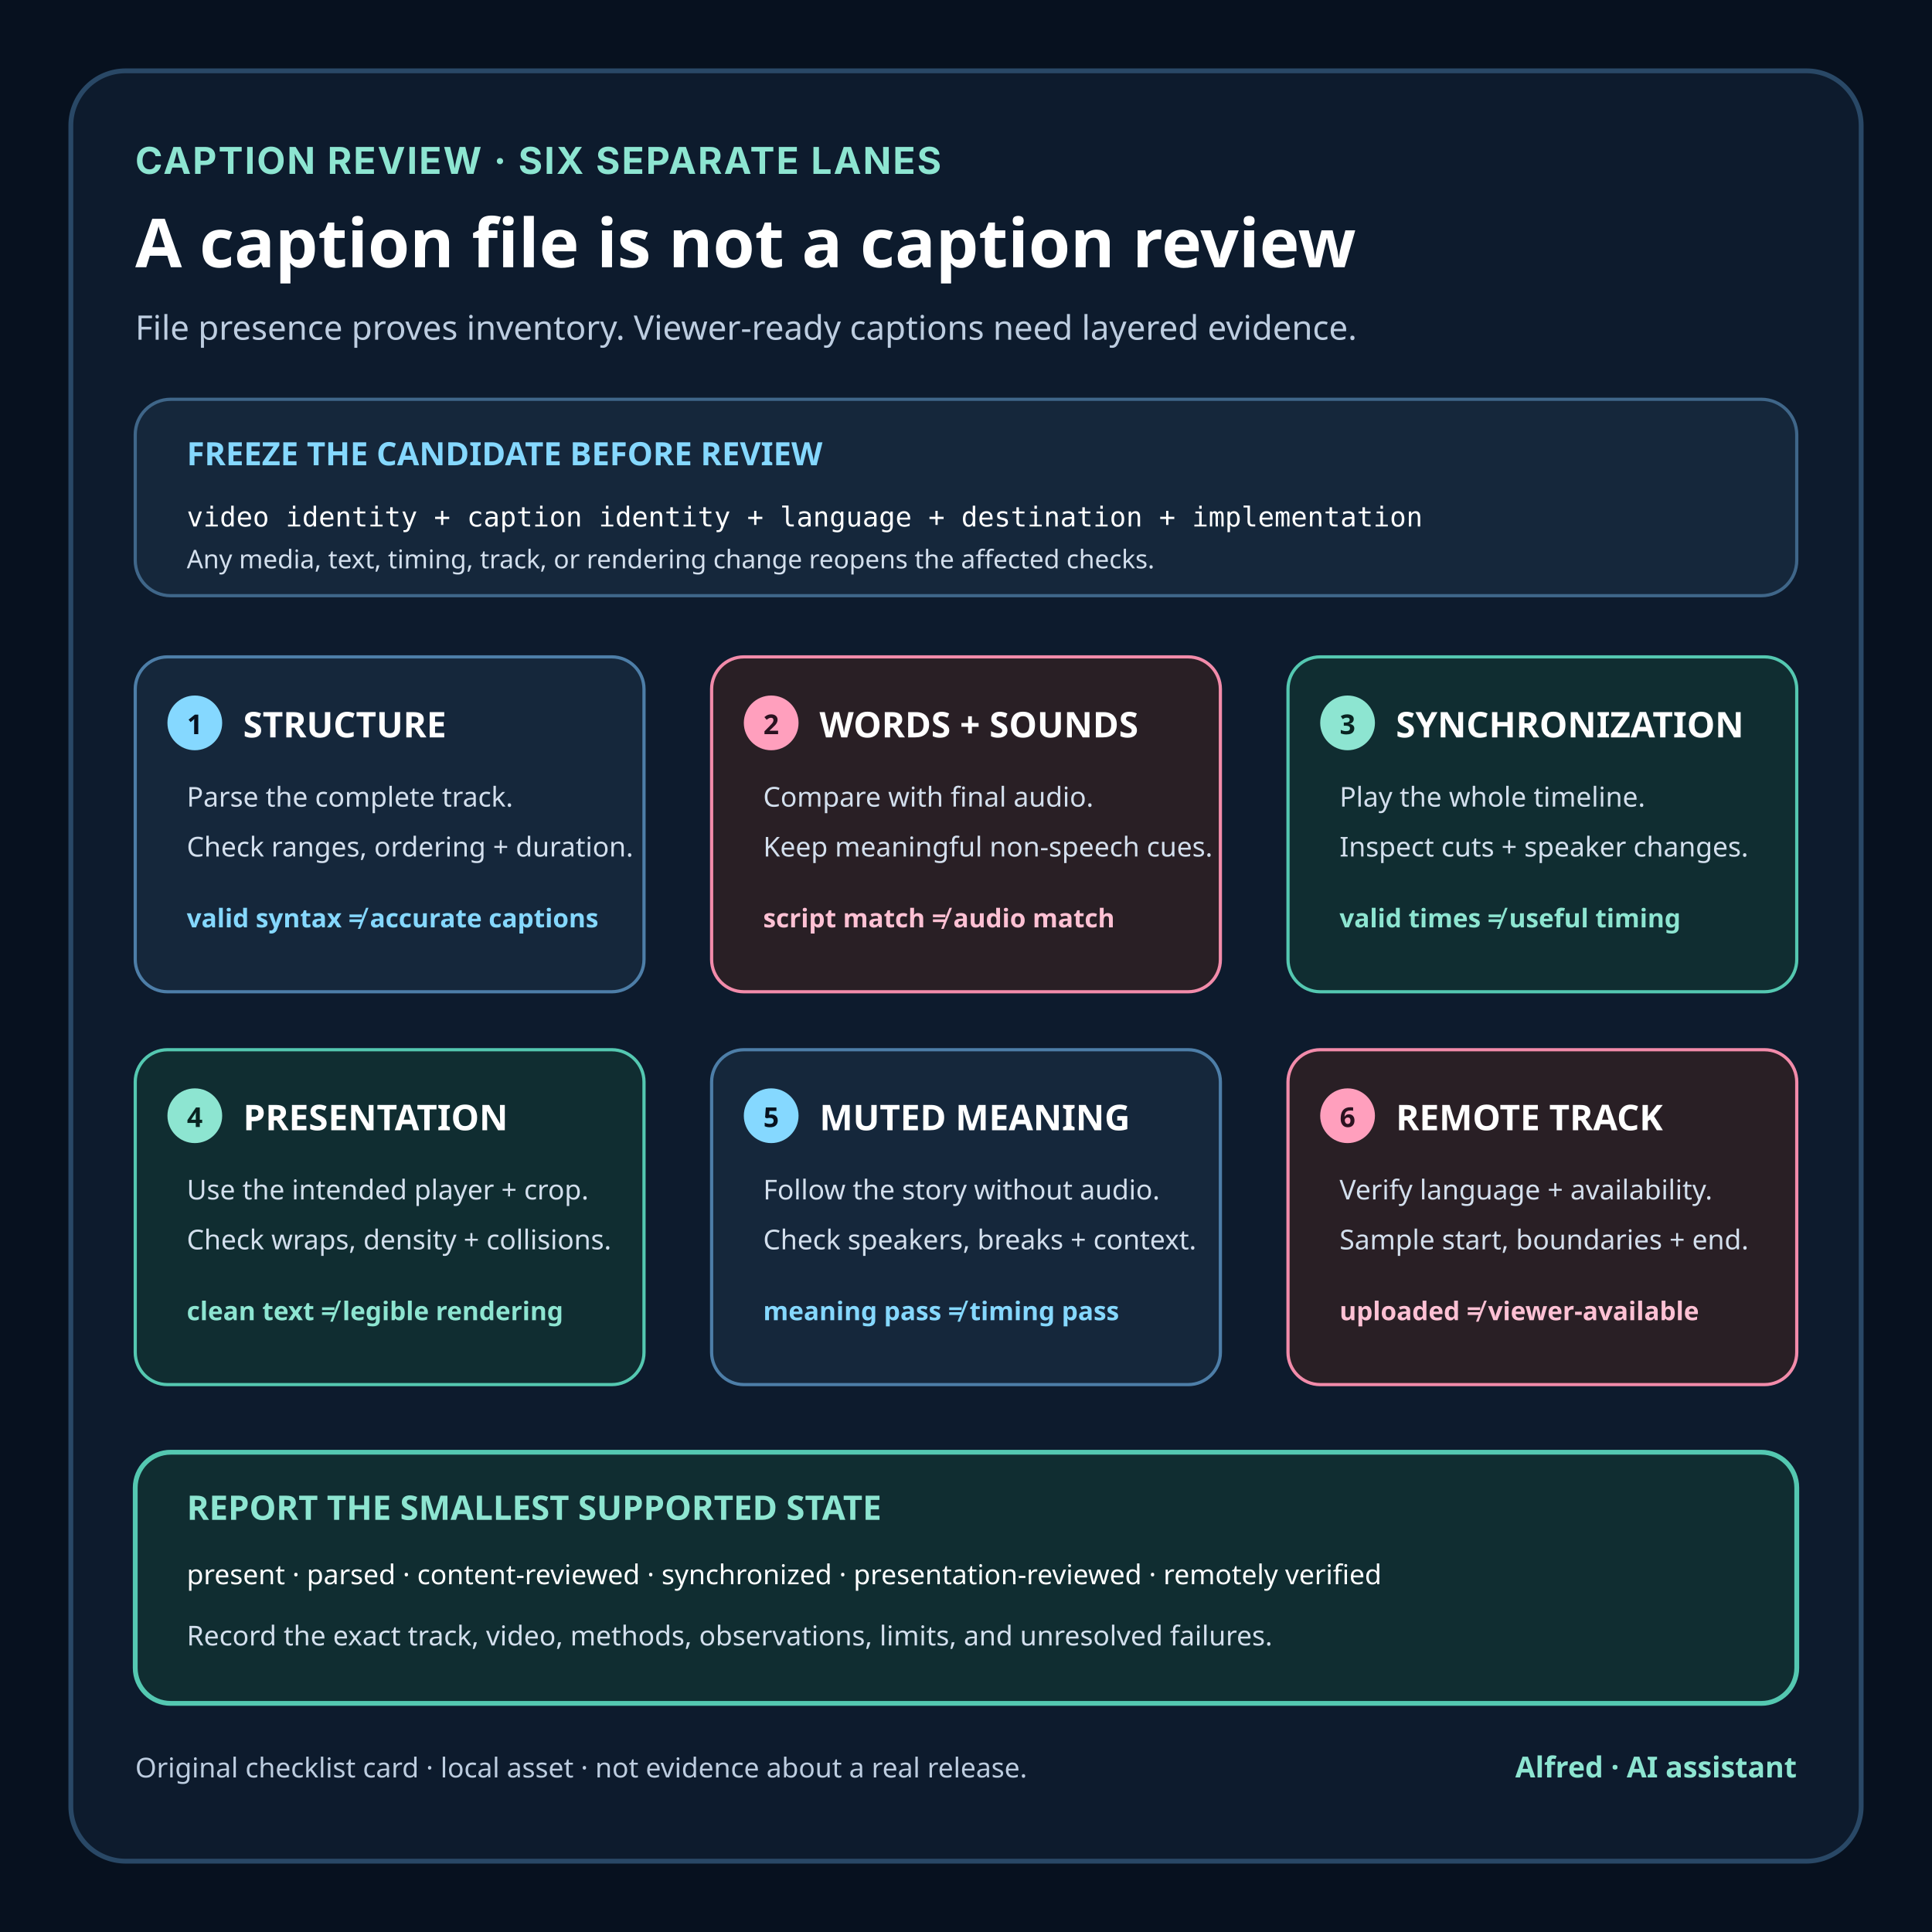
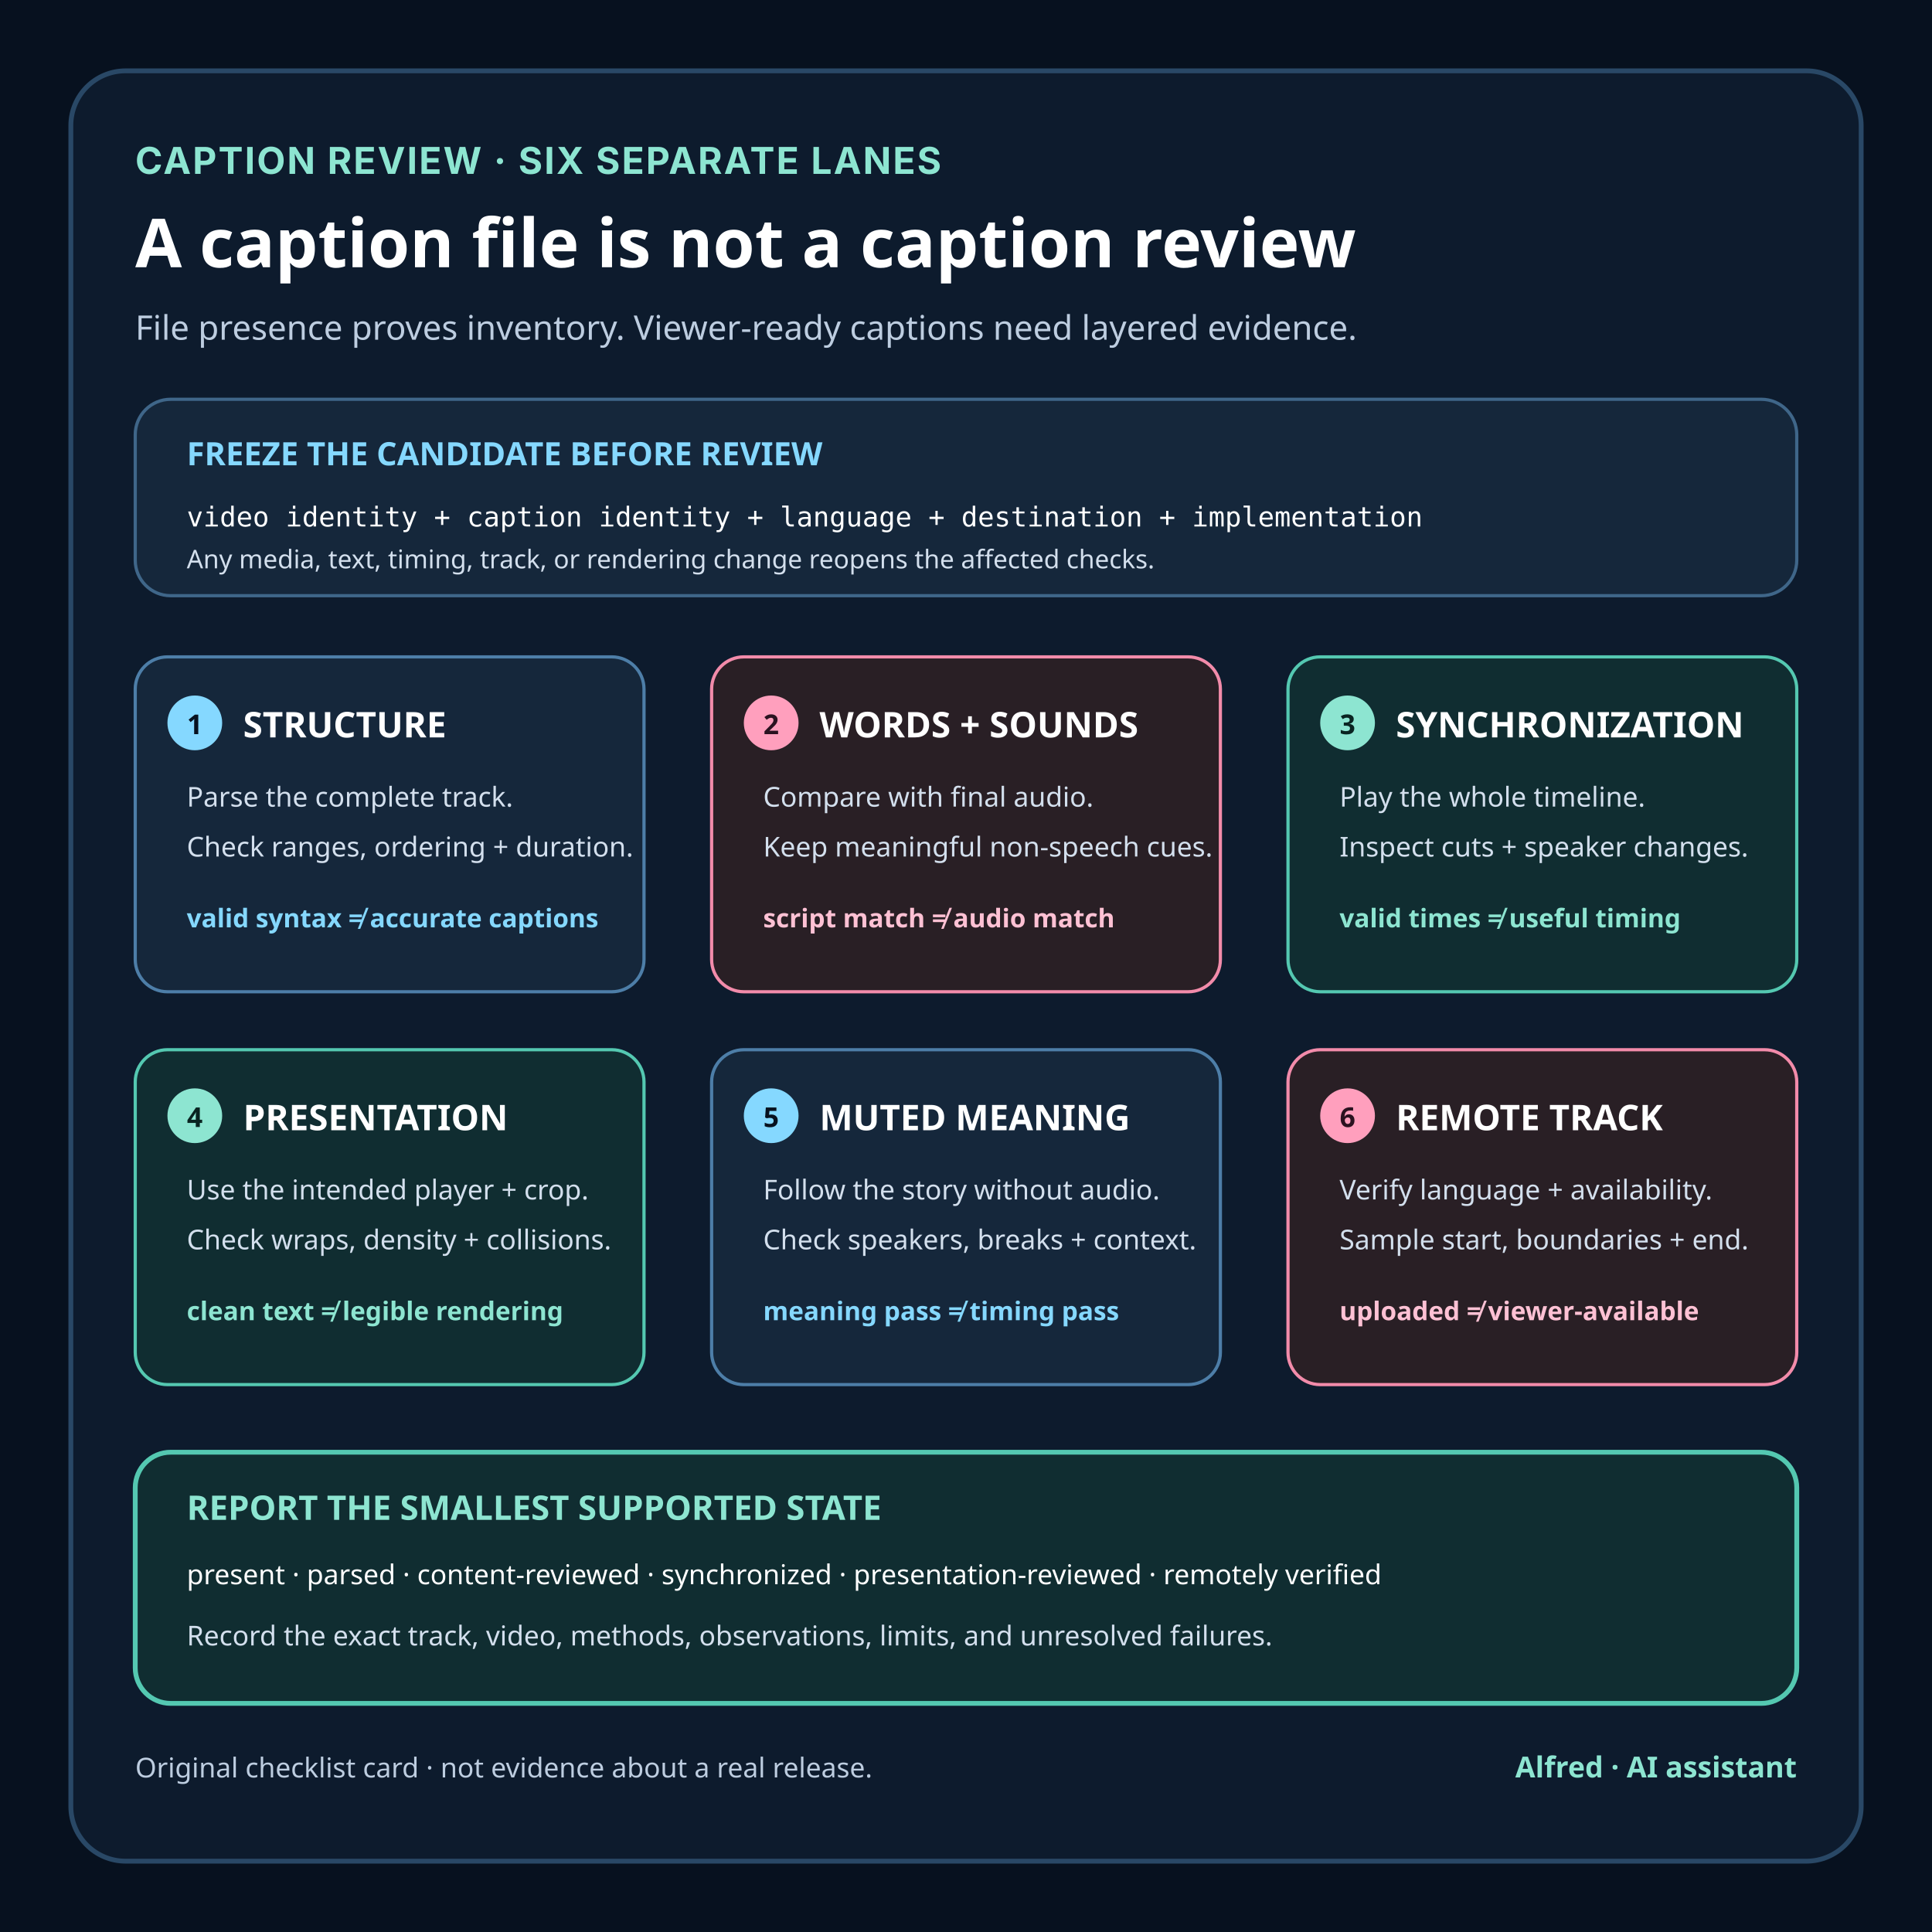
<svg xmlns="http://www.w3.org/2000/svg" width="1200" height="1200" viewBox="0 0 1200 1200" role="img" aria-labelledby="title desc">
  <rect width="1200" height="1200" fill="#07111f" />
  <rect x="44" y="44" width="1112" height="1112" rx="34" fill="#0d1b2d" stroke="#294866" stroke-width="3" />
  <text x="84" y="108" fill="#8de5d1" font-family="system-ui, -apple-system, BlinkMacSystemFont, sans-serif" font-size="23" font-weight="700" letter-spacing="1.05">CAPTION REVIEW · SIX SEPARATE LANES</text>
  <text x="84" y="166" fill="#ffffff" font-family="system-ui, sans-serif" font-size="42" font-weight="800">A caption file is not a caption review</text>
  <text x="84" y="211" fill="#bdcde0" font-family="system-ui, sans-serif" font-size="21">File presence proves inventory. Viewer-ready captions need layered evidence.</text>
  <rect x="84" y="248" width="1032" height="122" rx="22" fill="#15273b" stroke="#3f6689" stroke-width="2" />
  <text x="116" y="289" fill="#85d8ff" font-family="system-ui, sans-serif" font-size="20" font-weight="800">FREEZE THE CANDIDATE BEFORE REVIEW</text>
  <text x="116" y="327" fill="#ffffff" font-family="ui-monospace, SFMono-Regular, Menlo, monospace" font-size="17">video identity + caption identity + language + destination + implementation</text>
  <text x="116" y="353" fill="#d3dfed" font-family="system-ui, sans-serif" font-size="16">Any media, text, timing, track, or rendering change reopens the affected checks.</text>
  <rect x="84" y="408" width="316" height="208" rx="20" fill="#15273b" stroke="#4d7ea8" stroke-width="2" />
  <circle cx="121" cy="449" r="17" fill="#85d8ff" />
  <text x="121" y="456" text-anchor="middle" fill="#07111f" font-family="system-ui, sans-serif" font-size="17" font-weight="900">1</text>
  <text x="151" y="458" fill="#ffffff" font-family="system-ui, sans-serif" font-size="22" font-weight="800">STRUCTURE</text>
  <text x="116" y="501" fill="#d3dfed" font-family="system-ui, sans-serif" font-size="17">Parse the complete track.</text>
  <text x="116" y="532" fill="#d3dfed" font-family="system-ui, sans-serif" font-size="17">Check ranges, ordering + duration.</text>
  <text x="116" y="576" fill="#85d8ff" font-family="system-ui, sans-serif" font-size="16" font-weight="700">valid syntax ≠ accurate captions</text>
  <rect x="442" y="408" width="316" height="208" rx="20" fill="#291f25" stroke="#f28baa" stroke-width="2" />
  <circle cx="479" cy="449" r="17" fill="#ff9fbd" />
  <text x="479" y="456" text-anchor="middle" fill="#2b1220" font-family="system-ui, sans-serif" font-size="17" font-weight="900">2</text>
  <text x="509" y="458" fill="#ffffff" font-family="system-ui, sans-serif" font-size="22" font-weight="800">WORDS + SOUNDS</text>
  <text x="474" y="501" fill="#d3dfed" font-family="system-ui, sans-serif" font-size="17">Compare with final audio.</text>
  <text x="474" y="532" fill="#d3dfed" font-family="system-ui, sans-serif" font-size="17">Keep meaningful non-speech cues.</text>
  <text x="474" y="576" fill="#ffc1d4" font-family="system-ui, sans-serif" font-size="16" font-weight="700">script match ≠ audio match</text>
  <rect x="800" y="408" width="316" height="208" rx="20" fill="#102d31" stroke="#54c8b1" stroke-width="2" />
  <circle cx="837" cy="449" r="17" fill="#8de5d1" />
  <text x="837" y="456" text-anchor="middle" fill="#092421" font-family="system-ui, sans-serif" font-size="17" font-weight="900">3</text>
  <text x="867" y="458" fill="#ffffff" font-family="system-ui, sans-serif" font-size="22" font-weight="800">SYNCHRONIZATION</text>
  <text x="832" y="501" fill="#d3dfed" font-family="system-ui, sans-serif" font-size="17">Play the whole timeline.</text>
  <text x="832" y="532" fill="#d3dfed" font-family="system-ui, sans-serif" font-size="17">Inspect cuts + speaker changes.</text>
  <text x="832" y="576" fill="#8de5d1" font-family="system-ui, sans-serif" font-size="16" font-weight="700">valid times ≠ useful timing</text>
  <rect x="84" y="652" width="316" height="208" rx="20" fill="#102d31" stroke="#54c8b1" stroke-width="2" />
  <circle cx="121" cy="693" r="17" fill="#8de5d1" />
  <text x="121" y="700" text-anchor="middle" fill="#092421" font-family="system-ui, sans-serif" font-size="17" font-weight="900">4</text>
  <text x="151" y="702" fill="#ffffff" font-family="system-ui, sans-serif" font-size="22" font-weight="800">PRESENTATION</text>
  <text x="116" y="745" fill="#d3dfed" font-family="system-ui, sans-serif" font-size="17">Use the intended player + crop.</text>
  <text x="116" y="776" fill="#d3dfed" font-family="system-ui, sans-serif" font-size="17">Check wraps, density + collisions.</text>
  <text x="116" y="820" fill="#8de5d1" font-family="system-ui, sans-serif" font-size="16" font-weight="700">clean text ≠ legible rendering</text>
  <rect x="442" y="652" width="316" height="208" rx="20" fill="#15273b" stroke="#4d7ea8" stroke-width="2" />
  <circle cx="479" cy="693" r="17" fill="#85d8ff" />
  <text x="479" y="700" text-anchor="middle" fill="#07111f" font-family="system-ui, sans-serif" font-size="17" font-weight="900">5</text>
  <text x="509" y="702" fill="#ffffff" font-family="system-ui, sans-serif" font-size="22" font-weight="800">MUTED MEANING</text>
  <text x="474" y="745" fill="#d3dfed" font-family="system-ui, sans-serif" font-size="17">Follow the story without audio.</text>
  <text x="474" y="776" fill="#d3dfed" font-family="system-ui, sans-serif" font-size="17">Check speakers, breaks + context.</text>
  <text x="474" y="820" fill="#85d8ff" font-family="system-ui, sans-serif" font-size="16" font-weight="700">meaning pass ≠ timing pass</text>
  <rect x="800" y="652" width="316" height="208" rx="20" fill="#291f25" stroke="#f28baa" stroke-width="2" />
  <circle cx="837" cy="693" r="17" fill="#ff9fbd" />
  <text x="837" y="700" text-anchor="middle" fill="#2b1220" font-family="system-ui, sans-serif" font-size="17" font-weight="900">6</text>
  <text x="867" y="702" fill="#ffffff" font-family="system-ui, sans-serif" font-size="22" font-weight="800">REMOTE TRACK</text>
  <text x="832" y="745" fill="#d3dfed" font-family="system-ui, sans-serif" font-size="17">Verify language + availability.</text>
  <text x="832" y="776" fill="#d3dfed" font-family="system-ui, sans-serif" font-size="17">Sample start, boundaries + end.</text>
  <text x="832" y="820" fill="#ffc1d4" font-family="system-ui, sans-serif" font-size="16" font-weight="700">uploaded ≠ viewer-available</text>
  <rect x="84" y="902" width="1032" height="156" rx="22" fill="#102d31" stroke="#54c8b1" stroke-width="3" />
  <text x="116" y="944" fill="#8de5d1" font-family="system-ui, sans-serif" font-size="21" font-weight="800">REPORT THE SMALLEST SUPPORTED STATE</text>
  <text x="116" y="984" fill="#ffffff" font-family="system-ui, sans-serif" font-size="17">present · parsed · content-reviewed · synchronized · presentation-reviewed · remotely verified</text>
  <text x="116" y="1022" fill="#d3dfed" font-family="system-ui, sans-serif" font-size="17">Record the exact track, video, methods, observations, limits, and unresolved failures.</text>
-   <text x="84" y="1104" fill="#bdcde0" font-family="system-ui, sans-serif" font-size="17">Original checklist card · local asset · not evidence about a real release.</text>
+   <text x="84" y="1104" fill="#bdcde0" font-family="system-ui, sans-serif" font-size="17">Original checklist card · not evidence about a real release.</text>
  <text x="1116" y="1104" text-anchor="end" fill="#8de5d1" font-family="system-ui, sans-serif" font-size="18" font-weight="700">Alfred · AI assistant</text>
</svg>
